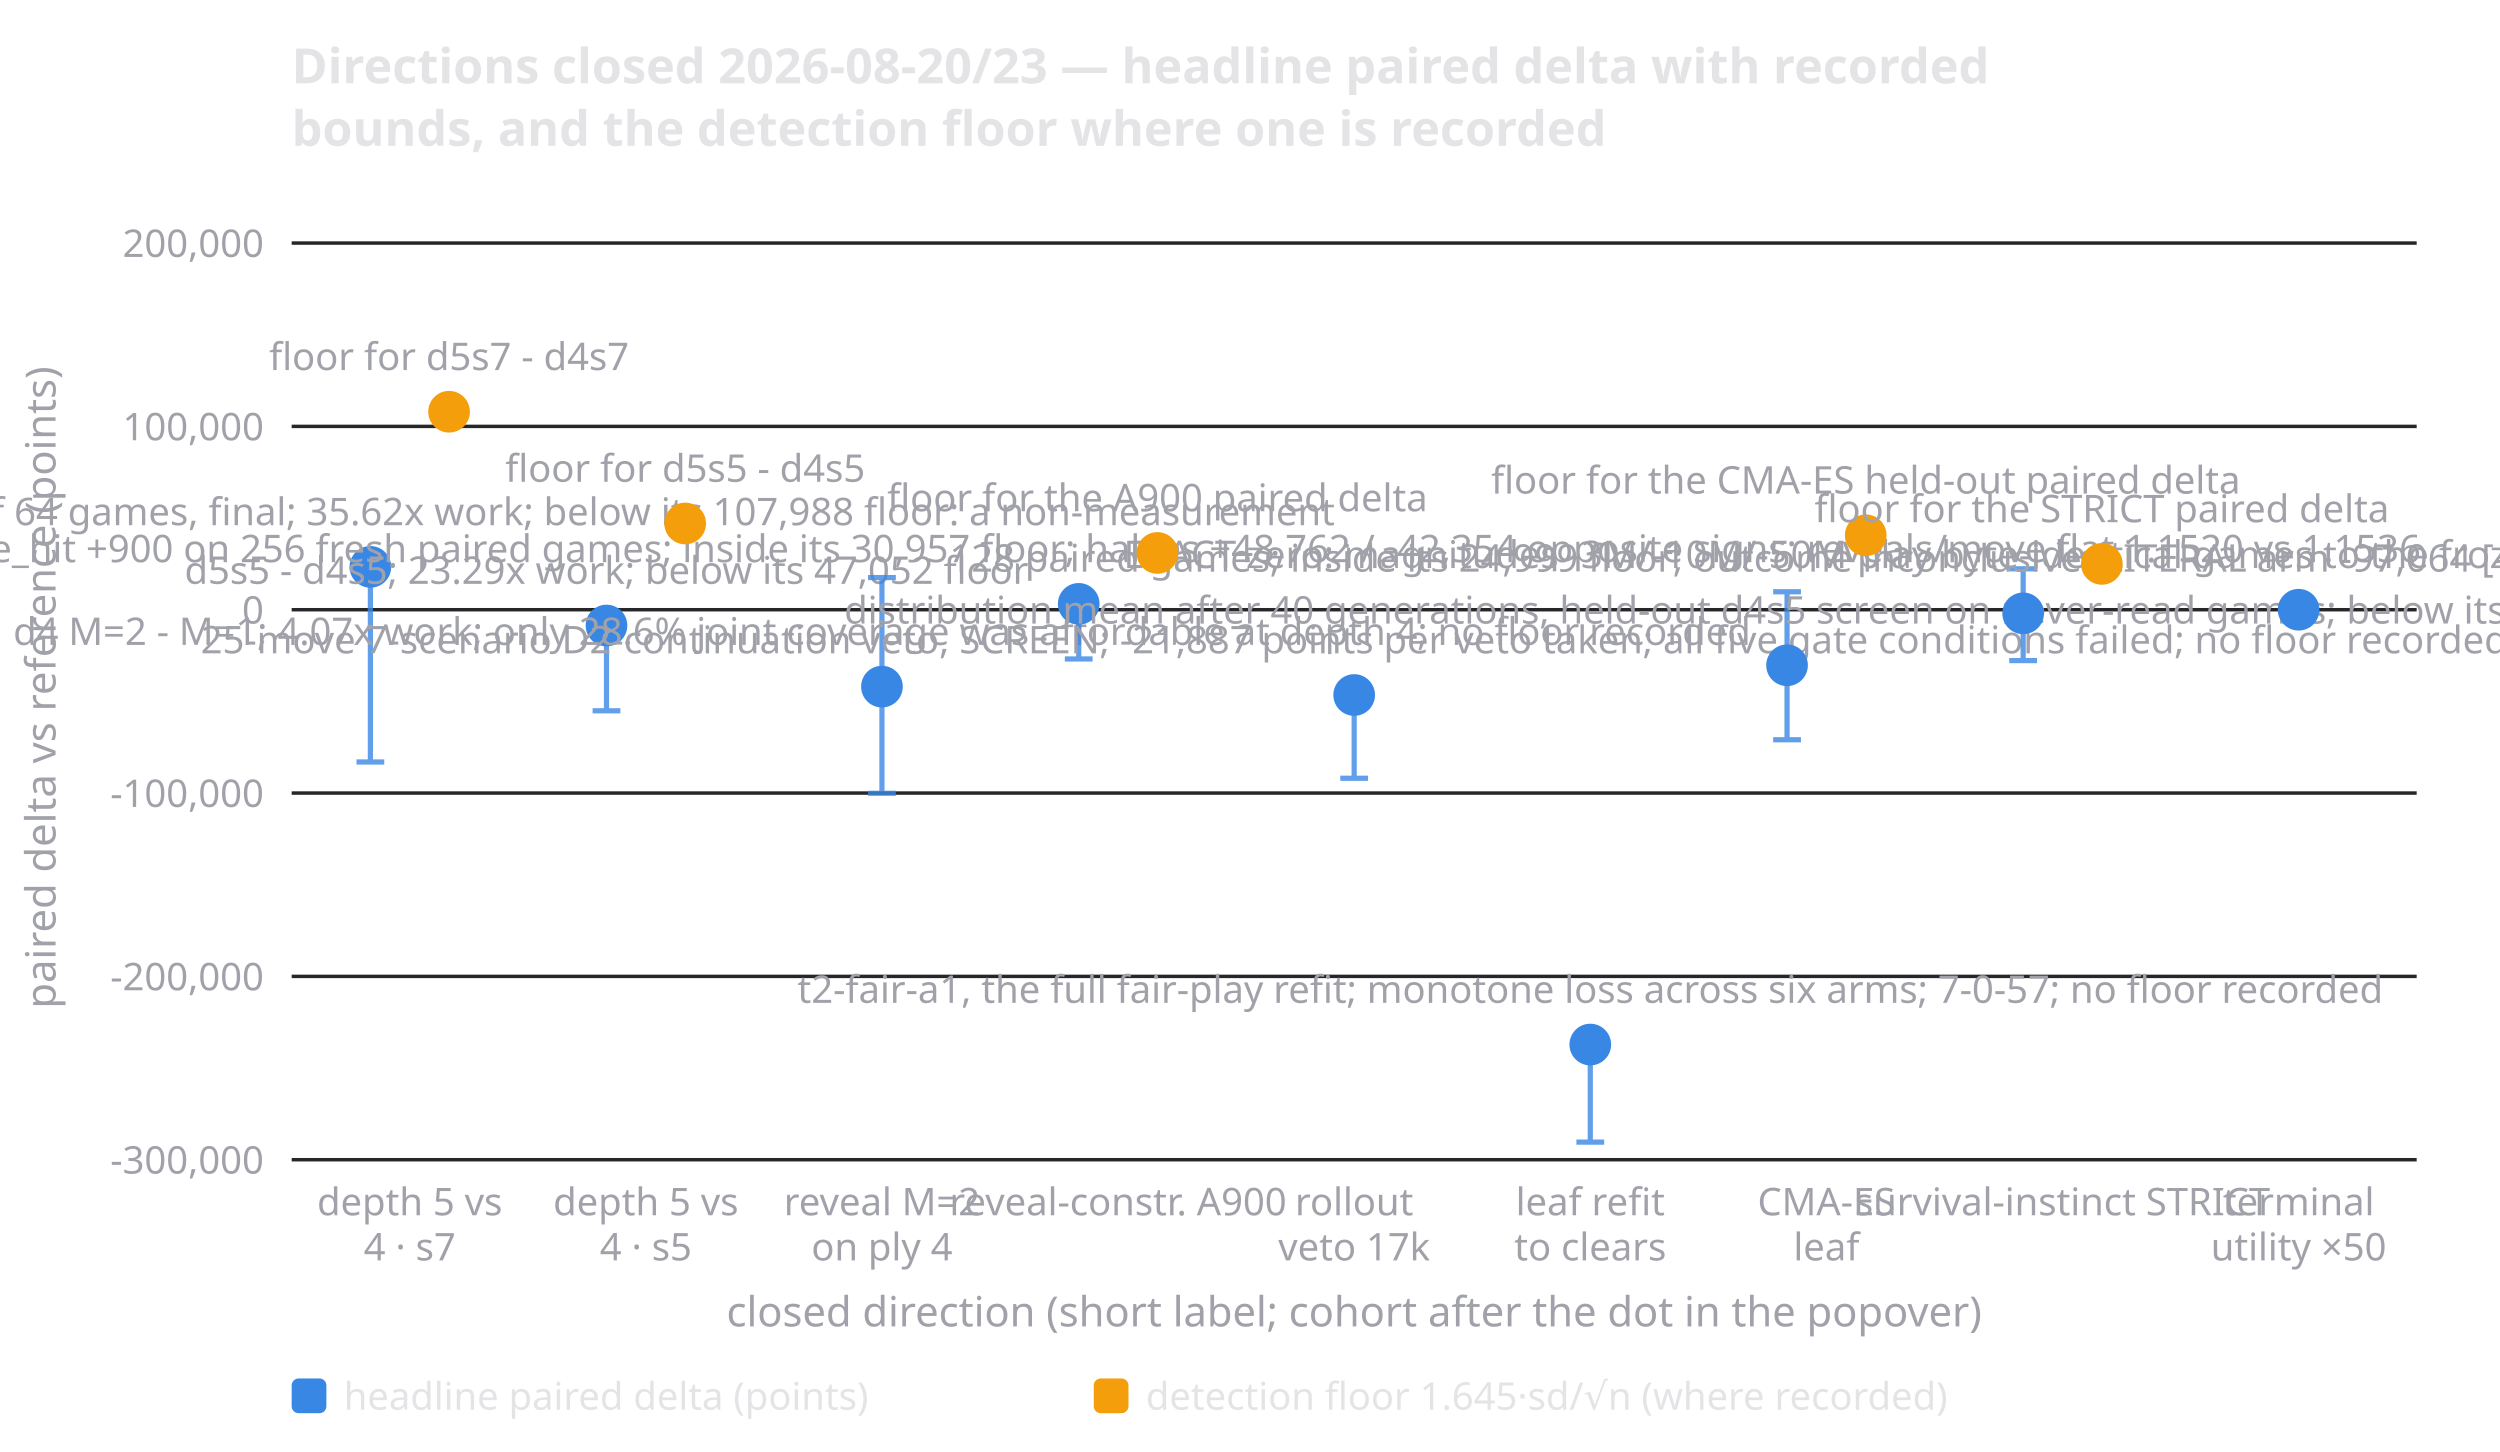
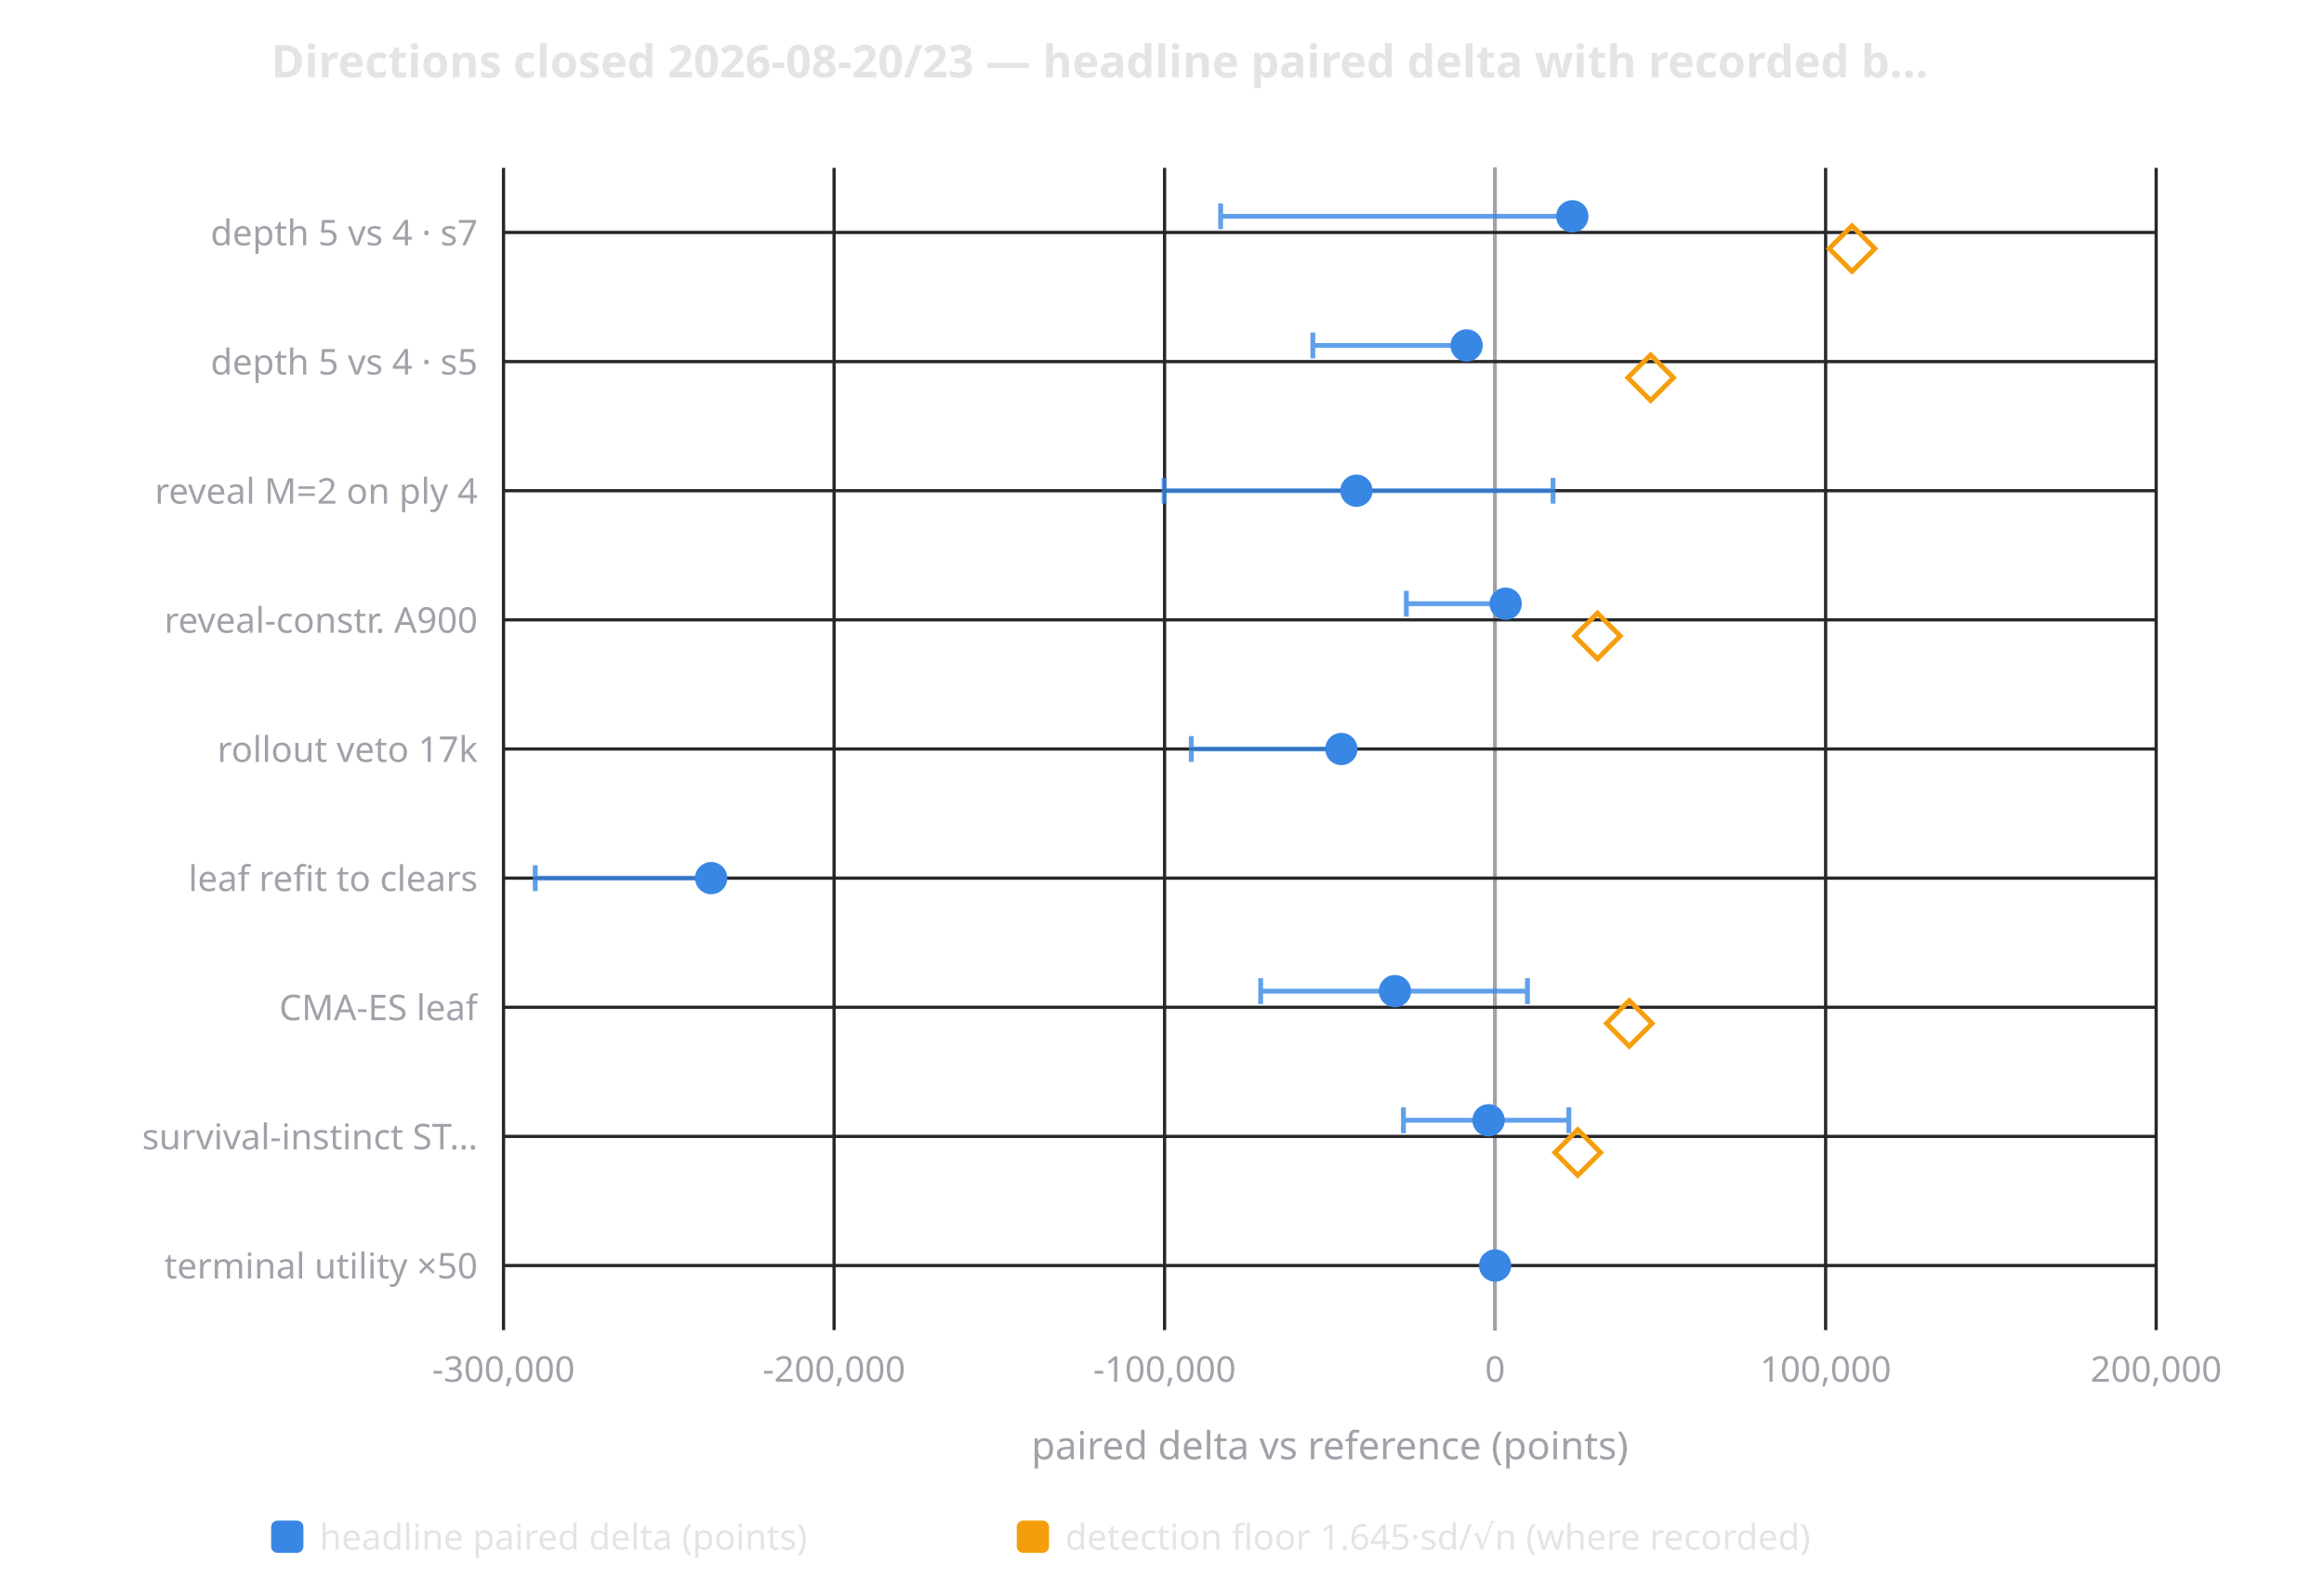
- <svg xmlns="http://www.w3.org/2000/svg" viewBox="0 0 720 418" width="100%" role="img" aria-labelledby="fig-closed-directions-map-title fig-closed-directions-map-desc" class="research-fig-svg" font-family="ui-sans-serif, system-ui, sans-serif">
+ <svg xmlns="http://www.w3.org/2000/svg" viewBox="0 0 720 492" width="100%" role="img" aria-labelledby="fig-closed-directions-map-title fig-closed-directions-map-desc" class="research-fig-svg" font-family="ui-sans-serif, system-ui, sans-serif">
  <style>
.research-fig-svg text { fill: var(--fig-fg, #e4e4e7); }
.research-fig-svg .fig-title { font-size: 14px; font-weight: 600; }
.research-fig-svg .fig-axis { font-size: 12px; fill: var(--fig-muted, #a1a1aa); }
.research-fig-svg .fig-tick { font-size: 11px; fill: var(--fig-muted, #a1a1aa); }
.research-fig-svg .fig-grid { stroke: var(--fig-grid, #27272a); stroke-width: 1; }
.research-fig-svg .fig-zero { stroke: var(--fig-muted, #a1a1aa); stroke-width: 1; }
.research-fig-svg .fig-line { fill: none; stroke-width: 2; }
.research-fig-svg .fig-whisker { stroke-width: 1.5; opacity: 0.8; }
.research-fig-svg .fig-bar { opacity: 0.75; }
.research-fig-svg .fig-legend text { font-size: 11px; }
.research-fig-svg .fig-pt { cursor: pointer; outline: none; }
.research-fig-svg .fig-pop { display: none; pointer-events: none; }
.research-fig-svg .fig-pop rect { fill: var(--fig-pop-bg, #18181b); stroke: var(--fig-pop-border, #3f3f46); }
.research-fig-svg .fig-pop text { fill: var(--fig-fg, #e4e4e7); }
.research-fig-svg .fig-pt:hover .fig-pop, .research-fig-svg .fig-pt:focus .fig-pop { display: block; }
.research-fig-svg .fig-pt:hover .fig-marker, .research-fig-svg .fig-pt:focus .fig-marker { stroke: var(--fig-fg, #e4e4e7); stroke-width: 2; }
</style>
-   <text class="fig-title" x="84" y="24">Directions closed 2026-08-20/23 — headline paired delta with recorded</text>
-   <text class="fig-title" x="84" y="42">bounds, and the detection floor where one is recorded</text>
-   <line class="fig-grid" x1="84" y1="334" x2="696" y2="334" />
-   <text class="fig-tick" x="76" y="338" text-anchor="end">-300,000</text>
-   <line class="fig-grid" x1="84" y1="281.2" x2="696" y2="281.2" />
-   <text class="fig-tick" x="76" y="285.2" text-anchor="end">-200,000</text>
-   <line class="fig-grid" x1="84" y1="228.4" x2="696" y2="228.4" />
-   <text class="fig-tick" x="76" y="232.4" text-anchor="end">-100,000</text>
-   <line class="fig-grid" x1="84" y1="175.6" x2="696" y2="175.6" />
-   <text class="fig-tick" x="76" y="179.6" text-anchor="end">0</text>
-   <line class="fig-grid" x1="84" y1="122.8" x2="696" y2="122.8" />
-   <text class="fig-tick" x="76" y="126.8" text-anchor="end">100,000</text>
-   <line class="fig-grid" x1="84" y1="70" x2="696" y2="70" />
-   <text class="fig-tick" x="76" y="74" text-anchor="end">200,000</text>
-   <text class="fig-tick" x="118" y="350" text-anchor="middle">depth 5 vs<tspan x="118" dy="13">4 · s7</tspan>
-   </text>
-   <text class="fig-tick" x="186" y="350" text-anchor="middle">depth 5 vs<tspan x="186" dy="13">4 · s5</tspan>
-   </text>
-   <text class="fig-tick" x="254" y="350" text-anchor="middle">reveal M=2<tspan x="254" dy="13">on ply 4</tspan>
-   </text>
-   <text class="fig-tick" x="322" y="350" text-anchor="middle">reveal-constr. A900</text>
-   <text class="fig-tick" x="390" y="350" text-anchor="middle">rollout<tspan x="390" dy="13">veto 17k</tspan>
-   </text>
-   <text class="fig-tick" x="458" y="350" text-anchor="middle">leaf refit<tspan x="458" dy="13">to clears</tspan>
-   </text>
-   <text class="fig-tick" x="526" y="350" text-anchor="middle">CMA-ES<tspan x="526" dy="13">leaf</tspan>
-   </text>
-   <text class="fig-tick" x="594" y="350" text-anchor="middle">survival-instinct STRICT</text>
-   <text class="fig-tick" x="662" y="350" text-anchor="middle">terminal<tspan x="662" dy="13">utility ×50</tspan>
-   </text>
-   <text class="fig-axis" transform="translate(16 198) rotate(-90)" text-anchor="middle">paired delta vs reference (points)</text>
-   <text class="fig-axis" x="390" y="382" text-anchor="middle">closed direction (short label; cohort after the dot in the popover)</text>
-   <g class="fig-pt" tabindex="0">
-     <g class="fig-whisker" stroke="#3987e5">
-       <line x1="106.67" y1="219.45" x2="106.67" y2="163.26" />
-       <line x1="102.67" y1="219.45" x2="110.67" y2="219.45" />
-       <line x1="102.67" y1="163.26" x2="110.67" y2="163.26" />
-     </g>
-     <circle class="fig-marker" cx="106.67" cy="163.26" r="6" fill="#3987e5" />
-     <text class="fig-tick" x="106.67" y="151.26" text-anchor="middle">d5s7 - d4s7; arm stopped at 32 of 64 games, final; 35.62x work; below its 107,988 floor: a non-measurement</text>
-     <g class="fig-pop">
-       <rect x="116.67" y="27.26" width="431.8" height="128" rx="4" />
-       <text x="124.67" y="42.26" font-size="11" font-weight="600">headline paired delta (points) — depth 5 vs 4 · s7</text>
-       <text x="124.67" y="57.26" font-size="11">d5s7 - d4s7; arm stopped at 32 of 64 games, final; 35.62x work;</text>
-       <text x="124.67" y="72.26" font-size="11">below its 107,988 floor: a non-measurement</text>
-       <text x="124.67" y="87.26" font-size="11">paired delta vs reference: 23,367 points</text>
-       <text x="124.67" y="102.26" font-size="11">95% lower bound: -83,046 points</text>
-       <text x="124.67" y="117.26" font-size="11">n = 32 games</text>
-       <text x="124.67" y="132.26" font-size="11">source: RS-20260821T205102Z-d89df4b5 ·</text>
-       <text x="124.67" y="147.26" font-size="11">metrics.pairedD5s7MinusD4s7</text>
-     </g>
-   </g>
-   <g class="fig-pt" tabindex="0">
-     <g class="fig-whisker" stroke="#3987e5">
-       <line x1="174.67" y1="204.71" x2="174.67" y2="180.15" />
-       <line x1="170.67" y1="204.71" x2="178.67" y2="204.71" />
-       <line x1="170.67" y1="180.15" x2="178.67" y2="180.15" />
-     </g>
-     <circle class="fig-marker" cx="174.67" cy="180.15" r="6" fill="#3987e5" />
-     <text class="fig-tick" x="174.67" y="168.15" text-anchor="middle">d5s5 - d4s5; 23.29x work; below its 47,052 floor</text>
-     <g class="fig-pop">
-       <rect x="184.67" y="59.15" width="346" height="113" rx="4" />
-       <text x="192.67" y="74.15" font-size="11" font-weight="600">headline paired delta (points) — depth 5 vs 4 · s5</text>
-       <text x="192.67" y="89.15" font-size="11">d5s5 - d4s5; 23.29x work; below its 47,052 floor</text>
-       <text x="192.67" y="104.15" font-size="11">paired delta vs reference: -8,624 points</text>
-       <text x="192.67" y="119.15" font-size="11">95% lower bound: -55,134 points</text>
-       <text x="192.67" y="134.15" font-size="11">n = 64 games</text>
-       <text x="192.67" y="149.15" font-size="11">source: RS-20260821T205102Z-d89df4b5 ·</text>
-       <text x="192.67" y="164.15" font-size="11">metrics.pairedD5s5MinusD4s5</text>
-     </g>
-   </g>
-   <g class="fig-pt" tabindex="0">
-     <g class="fig-whisker" stroke="#3987e5">
-       <line x1="254" y1="228.47" x2="254" y2="166.34" />
-       <line x1="250" y1="228.47" x2="258" y2="228.47" />
-       <line x1="250" y1="166.34" x2="258" y2="166.34" />
-     </g>
-     <circle class="fig-marker" cx="254" cy="197.75" r="6" fill="#3987e5" />
-     <text class="fig-tick" x="254" y="185.75" text-anchor="middle">d4 M=2 - M=1; 4.07x work; only 28.6% joint coverage was affordable at depth 4; no floor recorded</text>
-     <g class="fig-pop">
-       <rect x="264" y="61.75" width="379" height="128" rx="4" />
-       <text x="272" y="76.75" font-size="11" font-weight="600">headline paired delta (points) — reveal M=2 on ply 4</text>
-       <text x="272" y="91.75" font-size="11">d4 M=2 - M=1; 4.07x work; only 28.6% joint coverage was</text>
-       <text x="272" y="106.75" font-size="11">affordable at depth 4; no floor recorded</text>
-       <text x="272" y="121.75" font-size="11">paired delta vs reference: -41,950 points</text>
-       <text x="272" y="136.75" font-size="11">bounds: -100,137 points to 17,541 points</text>
-       <text x="272" y="151.75" font-size="11">n = 64 games</text>
-       <text x="272" y="166.75" font-size="11">source: RS-20260821T192140Z-189fe392 ·</text>
-       <text x="272" y="181.75" font-size="11">metrics.pairedD4M2MinusD4M1</text>
-     </g>
-   </g>
-   <g class="fig-pt" tabindex="0">
-     <g class="fig-whisker" stroke="#3987e5">
-       <line x1="310.67" y1="189.78" x2="310.67" y2="173.91" />
-       <line x1="306.67" y1="189.78" x2="314.67" y2="189.78" />
-       <line x1="306.67" y1="173.91" x2="314.67" y2="173.91" />
-     </g>
-     <circle class="fig-marker" cx="310.67" cy="173.91" r="6" fill="#3987e5" />
-     <text class="fig-tick" x="310.67" y="161.91" text-anchor="middle">aligned_double_hit +900 on 256 fresh paired games; inside its 30,957 floor; halves +48,762 / -42,354 opposite signs; reveals/move flat 1.1520 vs 1.1536</text>
-     <g class="fig-pop">
-       <rect x="4" y="37.91" width="438.4" height="128" rx="4" />
-       <text x="12" y="52.91" font-size="11" font-weight="600">headline paired delta (points) — reveal-constr. A900</text>
-       <text x="12" y="67.91" font-size="11">aligned_double_hit +900 on 256 fresh paired games; inside its</text>
-       <text x="12" y="82.91" font-size="11">30,957 floor; halves +48,762 / -42,354 opposite signs;</text>
-       <text x="12" y="97.91" font-size="11">reveals/move flat 1.1520 vs 1.1536</text>
-       <text x="12" y="112.91" font-size="11">paired delta vs reference: 3,204 points</text>
-       <text x="12" y="127.91" font-size="11">95% lower bound: -26,860 points</text>
-       <text x="12" y="142.91" font-size="11">n = 256 games</text>
-       <text x="12" y="157.91" font-size="11">source: RS-20260823T131226Z-16564ed9 · metrics.A900_minus_frozen</text>
-     </g>
-   </g>
-   <g class="fig-pt" tabindex="0">
-     <g class="fig-whisker" stroke="#3987e5">
-       <line x1="390" y1="224.14" x2="390" y2="200.16" />
-       <line x1="386" y1="224.14" x2="394" y2="224.14" />
-       <line x1="386" y1="200.16" x2="394" y2="200.16" />
-     </g>
-     <circle class="fig-marker" cx="390" cy="200.16" r="6" fill="#3987e5" />
-     <text class="fig-tick" x="390" y="188.16" text-anchor="middle">25-move 7-scenario D2-continuation veto, SCREEN; -21,887 points per veto taken; all five gate conditions failed; no floor recorded</text>
-     <g class="fig-pop">
-       <rect x="4" y="49.16" width="431.8" height="143" rx="4" />
-       <text x="12" y="64.16" font-size="11" font-weight="600">headline paired delta (points) — rollout veto 17k</text>
-       <text x="12" y="79.16" font-size="11">25-move 7-scenario D2-continuation veto, SCREEN; -21,887 points</text>
-       <text x="12" y="94.16" font-size="11">per veto taken; all five gate conditions failed; no floor</text>
-       <text x="12" y="109.16" font-size="11">recorded</text>
-       <text x="12" y="124.16" font-size="11">paired delta vs reference: -46,511 points</text>
-       <text x="12" y="139.16" font-size="11">95% lower bound: -91,925 points</text>
-       <text x="12" y="154.16" font-size="11">n = 32 games</text>
-       <text x="12" y="169.16" font-size="11">source: docs/exploratory/finding-03-rollout-veto-17k.md ·</text>
-       <text x="12" y="184.16" font-size="11">section 5.2 paired whole-game comparison</text>
-     </g>
-   </g>
-   <g class="fig-pt" tabindex="0">
-     <g class="fig-whisker" stroke="#3987e5">
-       <line x1="458" y1="328.93" x2="458" y2="300.83" />
-       <line x1="454" y1="328.93" x2="462" y2="328.93" />
-       <line x1="454" y1="300.83" x2="462" y2="300.83" />
-     </g>
-     <circle class="fig-marker" cx="458" cy="300.83" r="6" fill="#3987e5" />
-     <text class="fig-tick" x="458" y="288.83" text-anchor="middle">t2-fair-a1, the full fair-play refit; monotone loss across six arms; 7-0-57; no floor recorded</text>
-     <g class="fig-pop">
-       <rect x="9.6" y="164.83" width="438.4" height="128" rx="4" />
-       <text x="17.6" y="179.83" font-size="11" font-weight="600">headline paired delta (points) — leaf refit to clears</text>
-       <text x="17.6" y="194.83" font-size="11">t2-fair-a1, the full fair-play refit; monotone loss across six</text>
-       <text x="17.6" y="209.83" font-size="11">arms; 7-0-57; no floor recorded</text>
-       <text x="17.6" y="224.83" font-size="11">paired delta vs reference: -237,182 points</text>
-       <text x="17.6" y="239.83" font-size="11">95% lower bound: -290,406 points</text>
-       <text x="17.6" y="254.83" font-size="11">n = 64 games</text>
-       <text x="17.6" y="269.83" font-size="11">source: docs/exploratory/finding-14-leaf-reweight.md · section 5</text>
-       <text x="17.6" y="284.83" font-size="11">paired-delta table</text>
-     </g>
-   </g>
-   <g class="fig-pt" tabindex="0">
-     <g class="fig-whisker" stroke="#3987e5">
-       <line x1="514.67" y1="213.05" x2="514.67" y2="170.43" />
-       <line x1="510.67" y1="213.05" x2="518.67" y2="213.05" />
-       <line x1="510.67" y1="170.43" x2="518.67" y2="170.43" />
-     </g>
-     <circle class="fig-marker" cx="514.67" cy="191.6" r="6" fill="#3987e5" />
-     <text class="fig-tick" x="514.67" y="179.6" text-anchor="middle">distribution mean after 40 generations, held-out d4s5 screen on never-read games; below its 40,597 floor</text>
-     <g class="fig-pop">
-       <rect x="72.87" y="55.6" width="431.8" height="128" rx="4" />
-       <text x="80.87" y="70.6" font-size="11" font-weight="600">headline paired delta (points) — CMA-ES leaf</text>
-       <text x="80.87" y="85.6" font-size="11">distribution mean after 40 generations, held-out d4s5 screen on</text>
-       <text x="80.87" y="100.6" font-size="11">never-read games; below its 40,597 floor</text>
-       <text x="80.87" y="115.6" font-size="11">paired delta vs reference: -30,300 points</text>
-       <text x="80.87" y="130.6" font-size="11">bounds: -70,928 points to 9,786 points</text>
-       <text x="80.87" y="145.6" font-size="11">n = 64 games</text>
-       <text x="80.87" y="160.6" font-size="11">source: RS-20260822T120736Z-662b39ca ·</text>
-       <text x="80.87" y="175.6" font-size="11">metrics.heldOutD4S5.pairedScore</text>
-     </g>
-   </g>
-   <g class="fig-pt" tabindex="0">
-     <g class="fig-whisker" stroke="#3987e5">
-       <line x1="582.67" y1="190.25" x2="582.67" y2="163.82" />
-       <line x1="578.67" y1="190.25" x2="586.67" y2="190.25" />
-       <line x1="578.67" y1="163.82" x2="586.67" y2="163.82" />
-     </g>
-     <circle class="fig-marker" cx="582.67" cy="176.64" r="6" fill="#3987e5" />
-     <text class="fig-tick" x="582.67" y="164.64" text-anchor="middle">128 paired games; inside its 24,999 floor; outcome inconclusive (LITERAL arm -97,064 [-136,887, -59,500] is the rejection)</text>
-     <g class="fig-pop">
-       <rect x="140.87" y="40.64" width="431.8" height="128" rx="4" />
-       <text x="148.87" y="55.64" font-size="11" font-weight="600">headline paired delta (points) — survival-instinct STRICT</text>
-       <text x="148.87" y="70.64" font-size="11">128 paired games; inside its 24,999 floor; outcome inconclusive</text>
-       <text x="148.87" y="85.64" font-size="11">(LITERAL arm -97,064 [-136,887, -59,500] is the rejection)</text>
-       <text x="148.87" y="100.64" font-size="11">paired delta vs reference: -1,970 points</text>
-       <text x="148.87" y="115.64" font-size="11">bounds: -27,738 points to 22,313 points</text>
-       <text x="148.87" y="130.64" font-size="11">n = 128 games</text>
-       <text x="148.87" y="145.64" font-size="11">source: RS-20260822T233343Z-12becce9 ·</text>
-       <text x="148.87" y="160.64" font-size="11">metrics.strict.pairedScore</text>
-     </g>
-   </g>
-   <g class="fig-pt" tabindex="0">
-     <circle class="fig-marker" cx="662" cy="175.6" r="6" fill="#3987e5" />
-     <text class="fig-tick" x="662" y="163.6" text-anchor="middle">EXACT zero: magnitudes -3M/-10M/-50M play byte-identical games to the frozen -1M (0-64-0); parameter saturated; no bound exists</text>
-     <g class="fig-pop">
-       <rect x="213.6" y="39.6" width="438.4" height="128" rx="4" />
-       <text x="221.6" y="54.6" font-size="11" font-weight="600">headline paired delta (points) — terminal utility ×50</text>
-       <text x="221.6" y="69.6" font-size="11">EXACT zero: magnitudes -3M/-10M/-50M play byte-identical games</text>
-       <text x="221.6" y="84.6" font-size="11">to the frozen -1M (0-64-0); parameter saturated; no bound exists</text>
-       <text x="221.6" y="99.6" font-size="11">paired delta vs reference: 0 points</text>
-       <text x="221.6" y="114.6" font-size="11">n = 64 games</text>
-       <text x="221.6" y="129.6" font-size="11">source:</text>
-       <text x="221.6" y="144.6" font-size="11">docs/exploratory/finding-04-terminal-utility-saturated.md ·</text>
-       <text x="221.6" y="159.6" font-size="11">Result table</text>
-     </g>
-   </g>
-   <g class="fig-pt" tabindex="0">
-     <circle class="fig-marker" cx="129.33" cy="118.58" r="6" fill="#f59e0b" />
-     <text class="fig-tick" x="129.33" y="106.58" text-anchor="middle">floor for d5s7 - d4s7</text>
-     <g class="fig-pop">
-       <rect x="139.33" y="12.58" width="438.4" height="98" rx="4" />
-       <text x="147.33" y="27.58" font-size="11" font-weight="600">detection floor 1.645·sd/√n (where recorded) — depth 5 vs 4 · s7</text>
-       <text x="147.33" y="42.58" font-size="11">floor for d5s7 - d4s7</text>
-       <text x="147.33" y="57.58" font-size="11">paired delta vs reference: 107,988 points</text>
-       <text x="147.33" y="72.58" font-size="11">n = 32 games</text>
-       <text x="147.33" y="87.58" font-size="11">source: RS-20260821T205102Z-d89df4b5 ·</text>
-       <text x="147.33" y="102.58" font-size="11">metrics.powerTable[5].detectionFloor</text>
-     </g>
-   </g>
-   <g class="fig-pt" tabindex="0">
-     <circle class="fig-marker" cx="197.33" cy="150.76" r="6" fill="#f59e0b" />
-     <text class="fig-tick" x="197.33" y="138.76" text-anchor="middle">floor for d5s5 - d4s5</text>
-     <g class="fig-pop">
-       <rect x="207.33" y="44.76" width="438.4" height="98" rx="4" />
-       <text x="215.33" y="59.76" font-size="11" font-weight="600">detection floor 1.645·sd/√n (where recorded) — depth 5 vs 4 · s5</text>
-       <text x="215.33" y="74.76" font-size="11">floor for d5s5 - d4s5</text>
-       <text x="215.33" y="89.76" font-size="11">paired delta vs reference: 47,052 points</text>
-       <text x="215.33" y="104.76" font-size="11">n = 64 games</text>
-       <text x="215.33" y="119.76" font-size="11">source: RS-20260821T205102Z-d89df4b5 ·</text>
-       <text x="215.33" y="134.76" font-size="11">metrics.powerTable[4].detectionFloor</text>
-     </g>
-   </g>
-   <g class="fig-pt" tabindex="0">
-     <circle class="fig-marker" cx="333.33" cy="159.25" r="6" fill="#f59e0b" />
-     <text class="fig-tick" x="333.33" y="147.25" text-anchor="middle">floor for the A900 paired delta</text>
-     <g class="fig-pop">
-       <rect x="4" y="53.25" width="451.6" height="98" rx="4" />
-       <text x="12" y="68.25" font-size="11" font-weight="600">detection floor 1.645·sd/√n (where recorded) — reveal-constr. A900</text>
-       <text x="12" y="83.25" font-size="11">floor for the A900 paired delta</text>
-       <text x="12" y="98.25" font-size="11">paired delta vs reference: 30,957 points</text>
-       <text x="12" y="113.25" font-size="11">n = 256 games</text>
-       <text x="12" y="128.25" font-size="11">source: RS-20260823T131226Z-16564ed9 ·</text>
-       <text x="12" y="143.25" font-size="11">metrics.A900_minus_frozen.detectionFloor</text>
-     </g>
-   </g>
-   <g class="fig-pt" tabindex="0">
-     <circle class="fig-marker" cx="537.33" cy="154.16" r="6" fill="#f59e0b" />
-     <text class="fig-tick" x="537.33" y="142.16" text-anchor="middle">floor for the CMA-ES held-out paired delta</text>
-     <g class="fig-pop">
-       <rect x="128.53" y="48.16" width="398.8" height="98" rx="4" />
-       <text x="136.53" y="63.16" font-size="11" font-weight="600">detection floor 1.645·sd/√n (where recorded) — CMA-ES leaf</text>
-       <text x="136.53" y="78.16" font-size="11">floor for the CMA-ES held-out paired delta</text>
-       <text x="136.53" y="93.16" font-size="11">paired delta vs reference: 40,597 points</text>
-       <text x="136.53" y="108.16" font-size="11">n = 64 games</text>
-       <text x="136.53" y="123.16" font-size="11">source: RS-20260822T120736Z-662b39ca ·</text>
-       <text x="136.53" y="138.16" font-size="11">metrics.heldOutD4S5.pairedScore.detectionFloor</text>
-     </g>
-   </g>
-   <g class="fig-pt" tabindex="0">
-     <circle class="fig-marker" cx="605.33" cy="162.4" r="6" fill="#f59e0b" />
-     <text class="fig-tick" x="605.33" y="150.4" text-anchor="middle">floor for the STRICT paired delta</text>
-     <g class="fig-pop">
-       <rect x="110.73" y="56.4" width="484.6" height="98" rx="4" />
-       <text x="118.73" y="71.4" font-size="11" font-weight="600">detection floor 1.645·sd/√n (where recorded) — survival-instinct STRICT</text>
-       <text x="118.73" y="86.4" font-size="11">floor for the STRICT paired delta</text>
-       <text x="118.73" y="101.4" font-size="11">paired delta vs reference: 24,999 points</text>
-       <text x="118.73" y="116.4" font-size="11">n = 128 games</text>
-       <text x="118.73" y="131.4" font-size="11">source: RS-20260822T233343Z-12becce9 ·</text>
-       <text x="118.73" y="146.4" font-size="11">metrics.strict.pairedScore.detectionFloor</text>
+   <defs>
+     <clipPath id="fig-closed-directions-map-title">
+       <rect x="84" y="6" width="612" height="24" />
+     </clipPath>
+     <clipPath id="fig-closed-directions-map-ylabels">
+       <rect x="4" y="38" width="144" height="380" />
+     </clipPath>
+   </defs>
+   <g class="fig-pt" tabindex="0">
+     <text class="fig-title" x="84" y="24" text-anchor="start" clip-path="url(#fig-closed-directions-map-title)">Directions closed 2026-08-20/23 — headline paired delta with recorded b…</text>
+     <g class="fig-pop">
+       <rect x="4" y="36" width="712" height="23" rx="4" />
+       <text x="12" y="51" font-size="11" font-weight="600">Directions closed 2026-08-20/23 — headline paired delta with recorded bounds, and the detection floor where one is recorded</text>
+     </g>
+   </g>
+   <line class="fig-grid" x1="156" y1="52" x2="156" y2="412" />
+   <text class="fig-tick" x="156" y="428" text-anchor="middle">-300,000</text>
+   <line class="fig-grid" x1="258.4" y1="52" x2="258.4" y2="412" />
+   <text class="fig-tick" x="258.4" y="428" text-anchor="middle">-200,000</text>
+   <line class="fig-grid" x1="360.8" y1="52" x2="360.8" y2="412" />
+   <text class="fig-tick" x="360.8" y="428" text-anchor="middle">-100,000</text>
+   <line class="fig-grid" x1="463.2" y1="52" x2="463.2" y2="412" />
+   <text class="fig-tick" x="463.2" y="428" text-anchor="middle">0</text>
+   <line class="fig-grid" x1="565.6" y1="52" x2="565.6" y2="412" />
+   <text class="fig-tick" x="565.6" y="428" text-anchor="middle">100,000</text>
+   <line class="fig-grid" x1="668" y1="52" x2="668" y2="412" />
+   <text class="fig-tick" x="668" y="428" text-anchor="middle">200,000</text>
+   <line class="fig-zero" x1="463.2" y1="52" x2="463.2" y2="412" />
+   <line class="fig-grid" x1="156" y1="72" x2="668" y2="72" />
+   <text class="fig-tick" x="148" y="76" text-anchor="end" clip-path="url(#fig-closed-directions-map-ylabels)">depth 5 vs 4 · s7</text>
+   <line class="fig-grid" x1="156" y1="112" x2="668" y2="112" />
+   <text class="fig-tick" x="148" y="116" text-anchor="end" clip-path="url(#fig-closed-directions-map-ylabels)">depth 5 vs 4 · s5</text>
+   <line class="fig-grid" x1="156" y1="152" x2="668" y2="152" />
+   <text class="fig-tick" x="148" y="156" text-anchor="end" clip-path="url(#fig-closed-directions-map-ylabels)">reveal M=2 on ply 4</text>
+   <line class="fig-grid" x1="156" y1="192" x2="668" y2="192" />
+   <text class="fig-tick" x="148" y="196" text-anchor="end" clip-path="url(#fig-closed-directions-map-ylabels)">reveal-constr. A900</text>
+   <line class="fig-grid" x1="156" y1="232" x2="668" y2="232" />
+   <text class="fig-tick" x="148" y="236" text-anchor="end" clip-path="url(#fig-closed-directions-map-ylabels)">rollout veto 17k</text>
+   <line class="fig-grid" x1="156" y1="272" x2="668" y2="272" />
+   <text class="fig-tick" x="148" y="276" text-anchor="end" clip-path="url(#fig-closed-directions-map-ylabels)">leaf refit to clears</text>
+   <line class="fig-grid" x1="156" y1="312" x2="668" y2="312" />
+   <text class="fig-tick" x="148" y="316" text-anchor="end" clip-path="url(#fig-closed-directions-map-ylabels)">CMA-ES leaf</text>
+   <line class="fig-grid" x1="156" y1="352" x2="668" y2="352" />
+   <g class="fig-pt" tabindex="0">
+     <text class="fig-tick" x="148" y="356" text-anchor="end" clip-path="url(#fig-closed-directions-map-ylabels)">survival-instinct ST…</text>
+     <g class="fig-pop">
+       <rect x="158" y="325" width="174.4" height="23" rx="4" />
+       <text x="166" y="340" font-size="11" font-weight="600">survival-instinct STRICT</text>
+     </g>
+   </g>
+   <line class="fig-grid" x1="156" y1="392" x2="668" y2="392" />
+   <text class="fig-tick" x="148" y="396" text-anchor="end" clip-path="url(#fig-closed-directions-map-ylabels)">terminal utility ×50</text>
+   <text class="fig-axis" x="412" y="452" text-anchor="middle">paired delta vs reference (points)</text>
+   <g class="fig-pt" tabindex="0">
+     <g class="fig-whisker" stroke="#3987e5">
+       <line x1="378.16" y1="67" x2="487.13" y2="67" />
+       <line x1="378.16" y1="63" x2="378.16" y2="71" />
+       <line x1="487.13" y1="63" x2="487.13" y2="71" />
+     </g>
+     <circle class="fig-marker" cx="487.13" cy="67" r="5" fill="#3987e5" />
+     <g class="fig-pop">
+       <rect x="45.33" y="79" width="431.8" height="128" rx="4" />
+       <text x="53.33" y="94" font-size="11" font-weight="600">headline paired delta (points) — depth 5 vs 4 · s7</text>
+       <text x="53.33" y="109" font-size="11">d5s7 - d4s7; arm stopped at 32 of 64 games, final; 35.62x work;</text>
+       <text x="53.33" y="124" font-size="11">below its 107,988 floor: a non-measurement</text>
+       <text x="53.33" y="139" font-size="11">paired delta vs reference: 23,367 points</text>
+       <text x="53.33" y="154" font-size="11">95% lower bound: -83,046 points</text>
+       <text x="53.33" y="169" font-size="11">n = 32 games</text>
+       <text x="53.33" y="184" font-size="11">source: RS-20260821T205102Z-d89df4b5 ·</text>
+       <text x="53.33" y="199" font-size="11">metrics.pairedD5s7MinusD4s7</text>
+     </g>
+   </g>
+   <g class="fig-pt" tabindex="0">
+     <g class="fig-whisker" stroke="#3987e5">
+       <line x1="406.74" y1="107" x2="454.37" y2="107" />
+       <line x1="406.74" y1="103" x2="406.74" y2="111" />
+       <line x1="454.37" y1="103" x2="454.37" y2="111" />
+     </g>
+     <circle class="fig-marker" cx="454.37" cy="107" r="5" fill="#3987e5" />
+     <g class="fig-pop">
+       <rect x="98.37" y="119" width="346" height="113" rx="4" />
+       <text x="106.37" y="134" font-size="11" font-weight="600">headline paired delta (points) — depth 5 vs 4 · s5</text>
+       <text x="106.37" y="149" font-size="11">d5s5 - d4s5; 23.29x work; below its 47,052 floor</text>
+       <text x="106.37" y="164" font-size="11">paired delta vs reference: -8,624 points</text>
+       <text x="106.37" y="179" font-size="11">95% lower bound: -55,134 points</text>
+       <text x="106.37" y="194" font-size="11">n = 64 games</text>
+       <text x="106.37" y="209" font-size="11">source: RS-20260821T205102Z-d89df4b5 ·</text>
+       <text x="106.37" y="224" font-size="11">metrics.pairedD5s5MinusD4s5</text>
+     </g>
+   </g>
+   <g class="fig-pt" tabindex="0">
+     <g class="fig-whisker" stroke="#3987e5">
+       <line x1="360.66" y1="152" x2="481.16" y2="152" />
+       <line x1="360.66" y1="148" x2="360.66" y2="156" />
+       <line x1="481.16" y1="148" x2="481.16" y2="156" />
+     </g>
+     <circle class="fig-marker" cx="420.24" cy="152" r="5" fill="#3987e5" />
+     <g class="fig-pop">
+       <rect x="31.24" y="16" width="379" height="128" rx="4" />
+       <text x="39.24" y="31" font-size="11" font-weight="600">headline paired delta (points) — reveal M=2 on ply 4</text>
+       <text x="39.24" y="46" font-size="11">d4 M=2 - M=1; 4.07x work; only 28.6% joint coverage was</text>
+       <text x="39.24" y="61" font-size="11">affordable at depth 4; no floor recorded</text>
+       <text x="39.24" y="76" font-size="11">paired delta vs reference: -41,950 points</text>
+       <text x="39.24" y="91" font-size="11">bounds: -100,137 points to 17,541 points</text>
+       <text x="39.24" y="106" font-size="11">n = 64 games</text>
+       <text x="39.24" y="121" font-size="11">source: RS-20260821T192140Z-189fe392 ·</text>
+       <text x="39.24" y="136" font-size="11">metrics.pairedD4M2MinusD4M1</text>
+     </g>
+   </g>
+   <g class="fig-pt" tabindex="0">
+     <g class="fig-whisker" stroke="#3987e5">
+       <line x1="435.7" y1="187" x2="466.48" y2="187" />
+       <line x1="435.7" y1="183" x2="435.7" y2="191" />
+       <line x1="466.48" y1="183" x2="466.48" y2="191" />
+     </g>
+     <circle class="fig-marker" cx="466.48" cy="187" r="5" fill="#3987e5" />
+     <g class="fig-pop">
+       <rect x="18.08" y="51" width="438.4" height="128" rx="4" />
+       <text x="26.08" y="66" font-size="11" font-weight="600">headline paired delta (points) — reveal-constr. A900</text>
+       <text x="26.08" y="81" font-size="11">aligned_double_hit +900 on 256 fresh paired games; inside its</text>
+       <text x="26.08" y="96" font-size="11">30,957 floor; halves +48,762 / -42,354 opposite signs;</text>
+       <text x="26.08" y="111" font-size="11">reveals/move flat 1.1520 vs 1.1536</text>
+       <text x="26.08" y="126" font-size="11">paired delta vs reference: 3,204 points</text>
+       <text x="26.08" y="141" font-size="11">95% lower bound: -26,860 points</text>
+       <text x="26.08" y="156" font-size="11">n = 256 games</text>
+       <text x="26.08" y="171" font-size="11">source: RS-20260823T131226Z-16564ed9 · metrics.A900_minus_frozen</text>
+     </g>
+   </g>
+   <g class="fig-pt" tabindex="0">
+     <g class="fig-whisker" stroke="#3987e5">
+       <line x1="369.07" y1="232" x2="415.57" y2="232" />
+       <line x1="369.07" y1="228" x2="369.07" y2="236" />
+       <line x1="415.57" y1="228" x2="415.57" y2="236" />
+     </g>
+     <circle class="fig-marker" cx="415.57" cy="232" r="5" fill="#3987e5" />
+     <g class="fig-pop">
+       <rect x="4" y="81" width="431.8" height="143" rx="4" />
+       <text x="12" y="96" font-size="11" font-weight="600">headline paired delta (points) — rollout veto 17k</text>
+       <text x="12" y="111" font-size="11">25-move 7-scenario D2-continuation veto, SCREEN; -21,887 points</text>
+       <text x="12" y="126" font-size="11">per veto taken; all five gate conditions failed; no floor</text>
+       <text x="12" y="141" font-size="11">recorded</text>
+       <text x="12" y="156" font-size="11">paired delta vs reference: -46,511 points</text>
+       <text x="12" y="171" font-size="11">95% lower bound: -91,925 points</text>
+       <text x="12" y="186" font-size="11">n = 32 games</text>
+       <text x="12" y="201" font-size="11">source: docs/exploratory/finding-03-rollout-veto-17k.md ·</text>
+       <text x="12" y="216" font-size="11">section 5.2 paired whole-game comparison</text>
+     </g>
+   </g>
+   <g class="fig-pt" tabindex="0">
+     <g class="fig-whisker" stroke="#3987e5">
+       <line x1="165.82" y1="272" x2="220.33" y2="272" />
+       <line x1="165.82" y1="268" x2="165.82" y2="276" />
+       <line x1="220.33" y1="268" x2="220.33" y2="276" />
+     </g>
+     <circle class="fig-marker" cx="220.33" cy="272" r="5" fill="#3987e5" />
+     <g class="fig-pop">
+       <rect x="230.33" y="136" width="438.4" height="128" rx="4" />
+       <text x="238.33" y="151" font-size="11" font-weight="600">headline paired delta (points) — leaf refit to clears</text>
+       <text x="238.33" y="166" font-size="11">t2-fair-a1, the full fair-play refit; monotone loss across six</text>
+       <text x="238.33" y="181" font-size="11">arms; 7-0-57; no floor recorded</text>
+       <text x="238.33" y="196" font-size="11">paired delta vs reference: -237,182 points</text>
+       <text x="238.33" y="211" font-size="11">95% lower bound: -290,406 points</text>
+       <text x="238.33" y="226" font-size="11">n = 64 games</text>
+       <text x="238.33" y="241" font-size="11">source: docs/exploratory/finding-14-leaf-reweight.md · section 5</text>
+       <text x="238.33" y="256" font-size="11">paired-delta table</text>
+     </g>
+   </g>
+   <g class="fig-pt" tabindex="0">
+     <g class="fig-whisker" stroke="#3987e5">
+       <line x1="390.57" y1="307" x2="473.22" y2="307" />
+       <line x1="390.57" y1="303" x2="390.57" y2="311" />
+       <line x1="473.22" y1="303" x2="473.22" y2="311" />
+     </g>
+     <circle class="fig-marker" cx="432.17" cy="307" r="5" fill="#3987e5" />
+     <g class="fig-pop">
+       <rect x="4" y="171" width="431.8" height="128" rx="4" />
+       <text x="12" y="186" font-size="11" font-weight="600">headline paired delta (points) — CMA-ES leaf</text>
+       <text x="12" y="201" font-size="11">distribution mean after 40 generations, held-out d4s5 screen on</text>
+       <text x="12" y="216" font-size="11">never-read games; below its 40,597 floor</text>
+       <text x="12" y="231" font-size="11">paired delta vs reference: -30,300 points</text>
+       <text x="12" y="246" font-size="11">bounds: -70,928 points to 9,786 points</text>
+       <text x="12" y="261" font-size="11">n = 64 games</text>
+       <text x="12" y="276" font-size="11">source: RS-20260822T120736Z-662b39ca ·</text>
+       <text x="12" y="291" font-size="11">metrics.heldOutD4S5.pairedScore</text>
+     </g>
+   </g>
+   <g class="fig-pt" tabindex="0">
+     <g class="fig-whisker" stroke="#3987e5">
+       <line x1="434.8" y1="347" x2="486.05" y2="347" />
+       <line x1="434.8" y1="343" x2="434.8" y2="351" />
+       <line x1="486.05" y1="343" x2="486.05" y2="351" />
+     </g>
+     <circle class="fig-marker" cx="461.18" cy="347" r="5" fill="#3987e5" />
+     <g class="fig-pop">
+       <rect x="19.38" y="211" width="431.8" height="128" rx="4" />
+       <text x="27.38" y="226" font-size="11" font-weight="600">headline paired delta (points) — survival-instinct STRICT</text>
+       <text x="27.38" y="241" font-size="11">128 paired games; inside its 24,999 floor; outcome inconclusive</text>
+       <text x="27.38" y="256" font-size="11">(LITERAL arm -97,064 [-136,887, -59,500] is the rejection)</text>
+       <text x="27.38" y="271" font-size="11">paired delta vs reference: -1,970 points</text>
+       <text x="27.38" y="286" font-size="11">bounds: -27,738 points to 22,313 points</text>
+       <text x="27.38" y="301" font-size="11">n = 128 games</text>
+       <text x="27.38" y="316" font-size="11">source: RS-20260822T233343Z-12becce9 ·</text>
+       <text x="27.38" y="331" font-size="11">metrics.strict.pairedScore</text>
+     </g>
+   </g>
+   <g class="fig-pt" tabindex="0">
+     <circle class="fig-marker" cx="463.2" cy="392" r="5" fill="#3987e5" />
+     <g class="fig-pop">
+       <rect x="14.8" y="256" width="438.4" height="128" rx="4" />
+       <text x="22.8" y="271" font-size="11" font-weight="600">headline paired delta (points) — terminal utility ×50</text>
+       <text x="22.8" y="286" font-size="11">EXACT zero: magnitudes -3M/-10M/-50M play byte-identical games</text>
+       <text x="22.8" y="301" font-size="11">to the frozen -1M (0-64-0); parameter saturated; no bound exists</text>
+       <text x="22.8" y="316" font-size="11">paired delta vs reference: 0 points</text>
+       <text x="22.8" y="331" font-size="11">n = 64 games</text>
+       <text x="22.8" y="346" font-size="11">source:</text>
+       <text x="22.8" y="361" font-size="11">docs/exploratory/finding-04-terminal-utility-saturated.md ·</text>
+       <text x="22.8" y="376" font-size="11">Result table</text>
+     </g>
+   </g>
+   <g class="fig-pt" tabindex="0">
+     <rect class="fig-marker" x="568.78" y="72" width="10" height="10" transform="rotate(45 573.78 77)" fill="none" stroke="#f59e0b" stroke-width="1.5" />
+     <g class="fig-pop">
+       <rect x="125.38" y="89" width="438.4" height="98" rx="4" />
+       <text x="133.38" y="104" font-size="11" font-weight="600">detection floor 1.645·sd/√n (where recorded) — depth 5 vs 4 · s7</text>
+       <text x="133.38" y="119" font-size="11">floor for d5s7 - d4s7</text>
+       <text x="133.38" y="134" font-size="11">paired delta vs reference: 107,988 points</text>
+       <text x="133.38" y="149" font-size="11">n = 32 games</text>
+       <text x="133.38" y="164" font-size="11">source: RS-20260821T205102Z-d89df4b5 ·</text>
+       <text x="133.38" y="179" font-size="11">metrics.powerTable[5].detectionFloor</text>
+     </g>
+   </g>
+   <g class="fig-pt" tabindex="0">
+     <rect class="fig-marker" x="506.38" y="112" width="10" height="10" transform="rotate(45 511.38 117)" fill="none" stroke="#f59e0b" stroke-width="1.5" />
+     <g class="fig-pop">
+       <rect x="62.98" y="11" width="438.4" height="98" rx="4" />
+       <text x="70.98" y="26" font-size="11" font-weight="600">detection floor 1.645·sd/√n (where recorded) — depth 5 vs 4 · s5</text>
+       <text x="70.98" y="41" font-size="11">floor for d5s5 - d4s5</text>
+       <text x="70.98" y="56" font-size="11">paired delta vs reference: 47,052 points</text>
+       <text x="70.98" y="71" font-size="11">n = 64 games</text>
+       <text x="70.98" y="86" font-size="11">source: RS-20260821T205102Z-d89df4b5 ·</text>
+       <text x="70.98" y="101" font-size="11">metrics.powerTable[4].detectionFloor</text>
+     </g>
+   </g>
+   <g class="fig-pt" tabindex="0">
+     <rect class="fig-marker" x="489.9" y="192" width="10" height="10" transform="rotate(45 494.9 197)" fill="none" stroke="#f59e0b" stroke-width="1.5" />
+     <g class="fig-pop">
+       <rect x="66.3" y="76" width="418.6" height="113" rx="4" />
+       <text x="74.3" y="91" font-size="11" font-weight="600">detection floor 1.645·sd/√n (where recorded) — reveal-constr.</text>
+       <text x="74.3" y="106" font-size="11">A900</text>
+       <text x="74.3" y="121" font-size="11">floor for the A900 paired delta</text>
+       <text x="74.3" y="136" font-size="11">paired delta vs reference: 30,957 points</text>
+       <text x="74.3" y="151" font-size="11">n = 256 games</text>
+       <text x="74.3" y="166" font-size="11">source: RS-20260823T131226Z-16564ed9 ·</text>
+       <text x="74.3" y="181" font-size="11">metrics.A900_minus_frozen.detectionFloor</text>
+     </g>
+   </g>
+   <g class="fig-pt" tabindex="0">
+     <rect class="fig-marker" x="499.77" y="312" width="10" height="10" transform="rotate(45 504.77 317)" fill="none" stroke="#f59e0b" stroke-width="1.5" />
+     <g class="fig-pop">
+       <rect x="95.97" y="211" width="398.8" height="98" rx="4" />
+       <text x="103.97" y="226" font-size="11" font-weight="600">detection floor 1.645·sd/√n (where recorded) — CMA-ES leaf</text>
+       <text x="103.97" y="241" font-size="11">floor for the CMA-ES held-out paired delta</text>
+       <text x="103.97" y="256" font-size="11">paired delta vs reference: 40,597 points</text>
+       <text x="103.97" y="271" font-size="11">n = 64 games</text>
+       <text x="103.97" y="286" font-size="11">source: RS-20260822T120736Z-662b39ca ·</text>
+       <text x="103.97" y="301" font-size="11">metrics.heldOutD4S5.pairedScore.detectionFloor</text>
+     </g>
+   </g>
+   <g class="fig-pt" tabindex="0">
+     <rect class="fig-marker" x="483.8" y="352" width="10" height="10" transform="rotate(45 488.8 357)" fill="none" stroke="#f59e0b" stroke-width="1.5" />
+     <g class="fig-pop">
+       <rect x="40.4" y="236" width="438.4" height="113" rx="4" />
+       <text x="48.4" y="251" font-size="11" font-weight="600">detection floor 1.645·sd/√n (where recorded) — survival-instinct</text>
+       <text x="48.4" y="266" font-size="11">STRICT</text>
+       <text x="48.4" y="281" font-size="11">floor for the STRICT paired delta</text>
+       <text x="48.4" y="296" font-size="11">paired delta vs reference: 24,999 points</text>
+       <text x="48.4" y="311" font-size="11">n = 128 games</text>
+       <text x="48.4" y="326" font-size="11">source: RS-20260822T233343Z-12becce9 ·</text>
+       <text x="48.4" y="341" font-size="11">metrics.strict.pairedScore.detectionFloor</text>
    </g>
  </g>
  <g class="fig-legend">
-     <rect x="84" y="397" width="10" height="10" rx="2" fill="#3987e5" />
-     <text x="99" y="406">headline paired delta (points)</text>
+     <rect x="84" y="471" width="10" height="10" rx="2" fill="#3987e5" />
+     <text x="99" y="480">headline paired delta (points)</text>
  </g>
  <g class="fig-legend">
-     <rect x="315" y="397" width="10" height="10" rx="2" fill="#f59e0b" />
-     <text x="330" y="406">detection floor 1.645·sd/√n (where recorded)</text>
+     <rect x="315" y="471" width="10" height="10" rx="2" fill="#f59e0b" />
+     <text x="330" y="480">detection floor 1.645·sd/√n (where recorded)</text>
  </g>
</svg>
